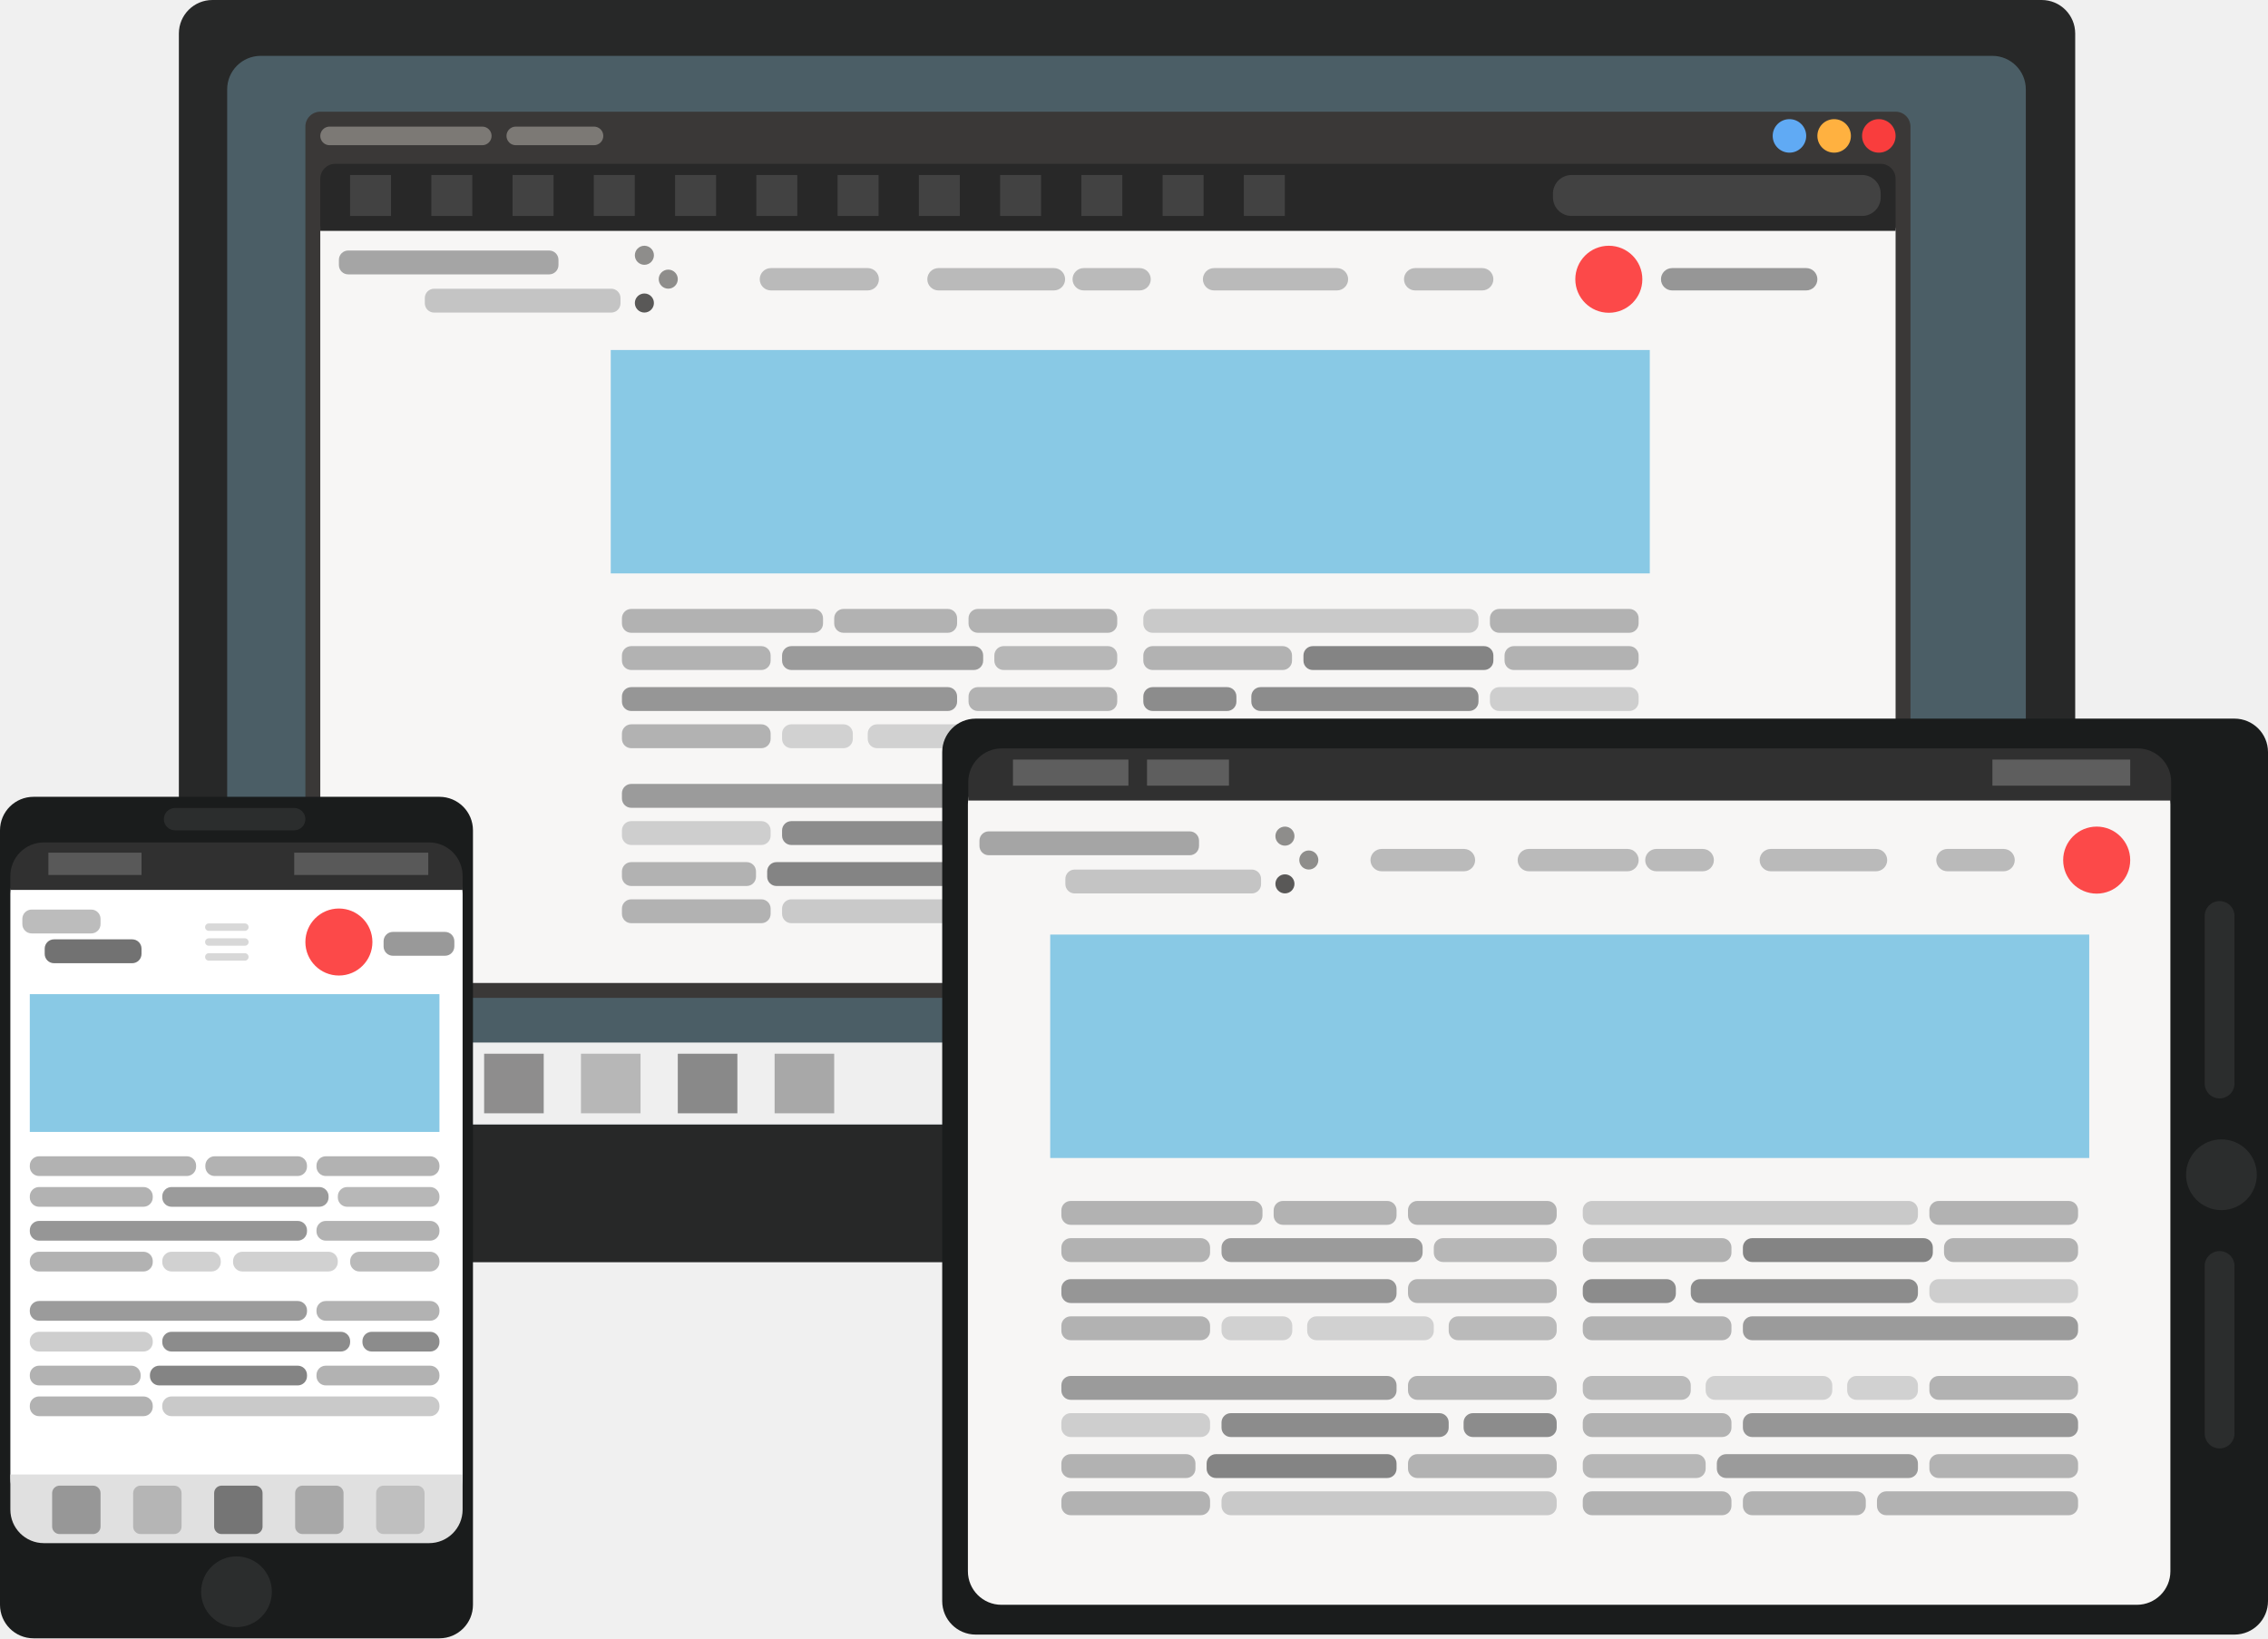
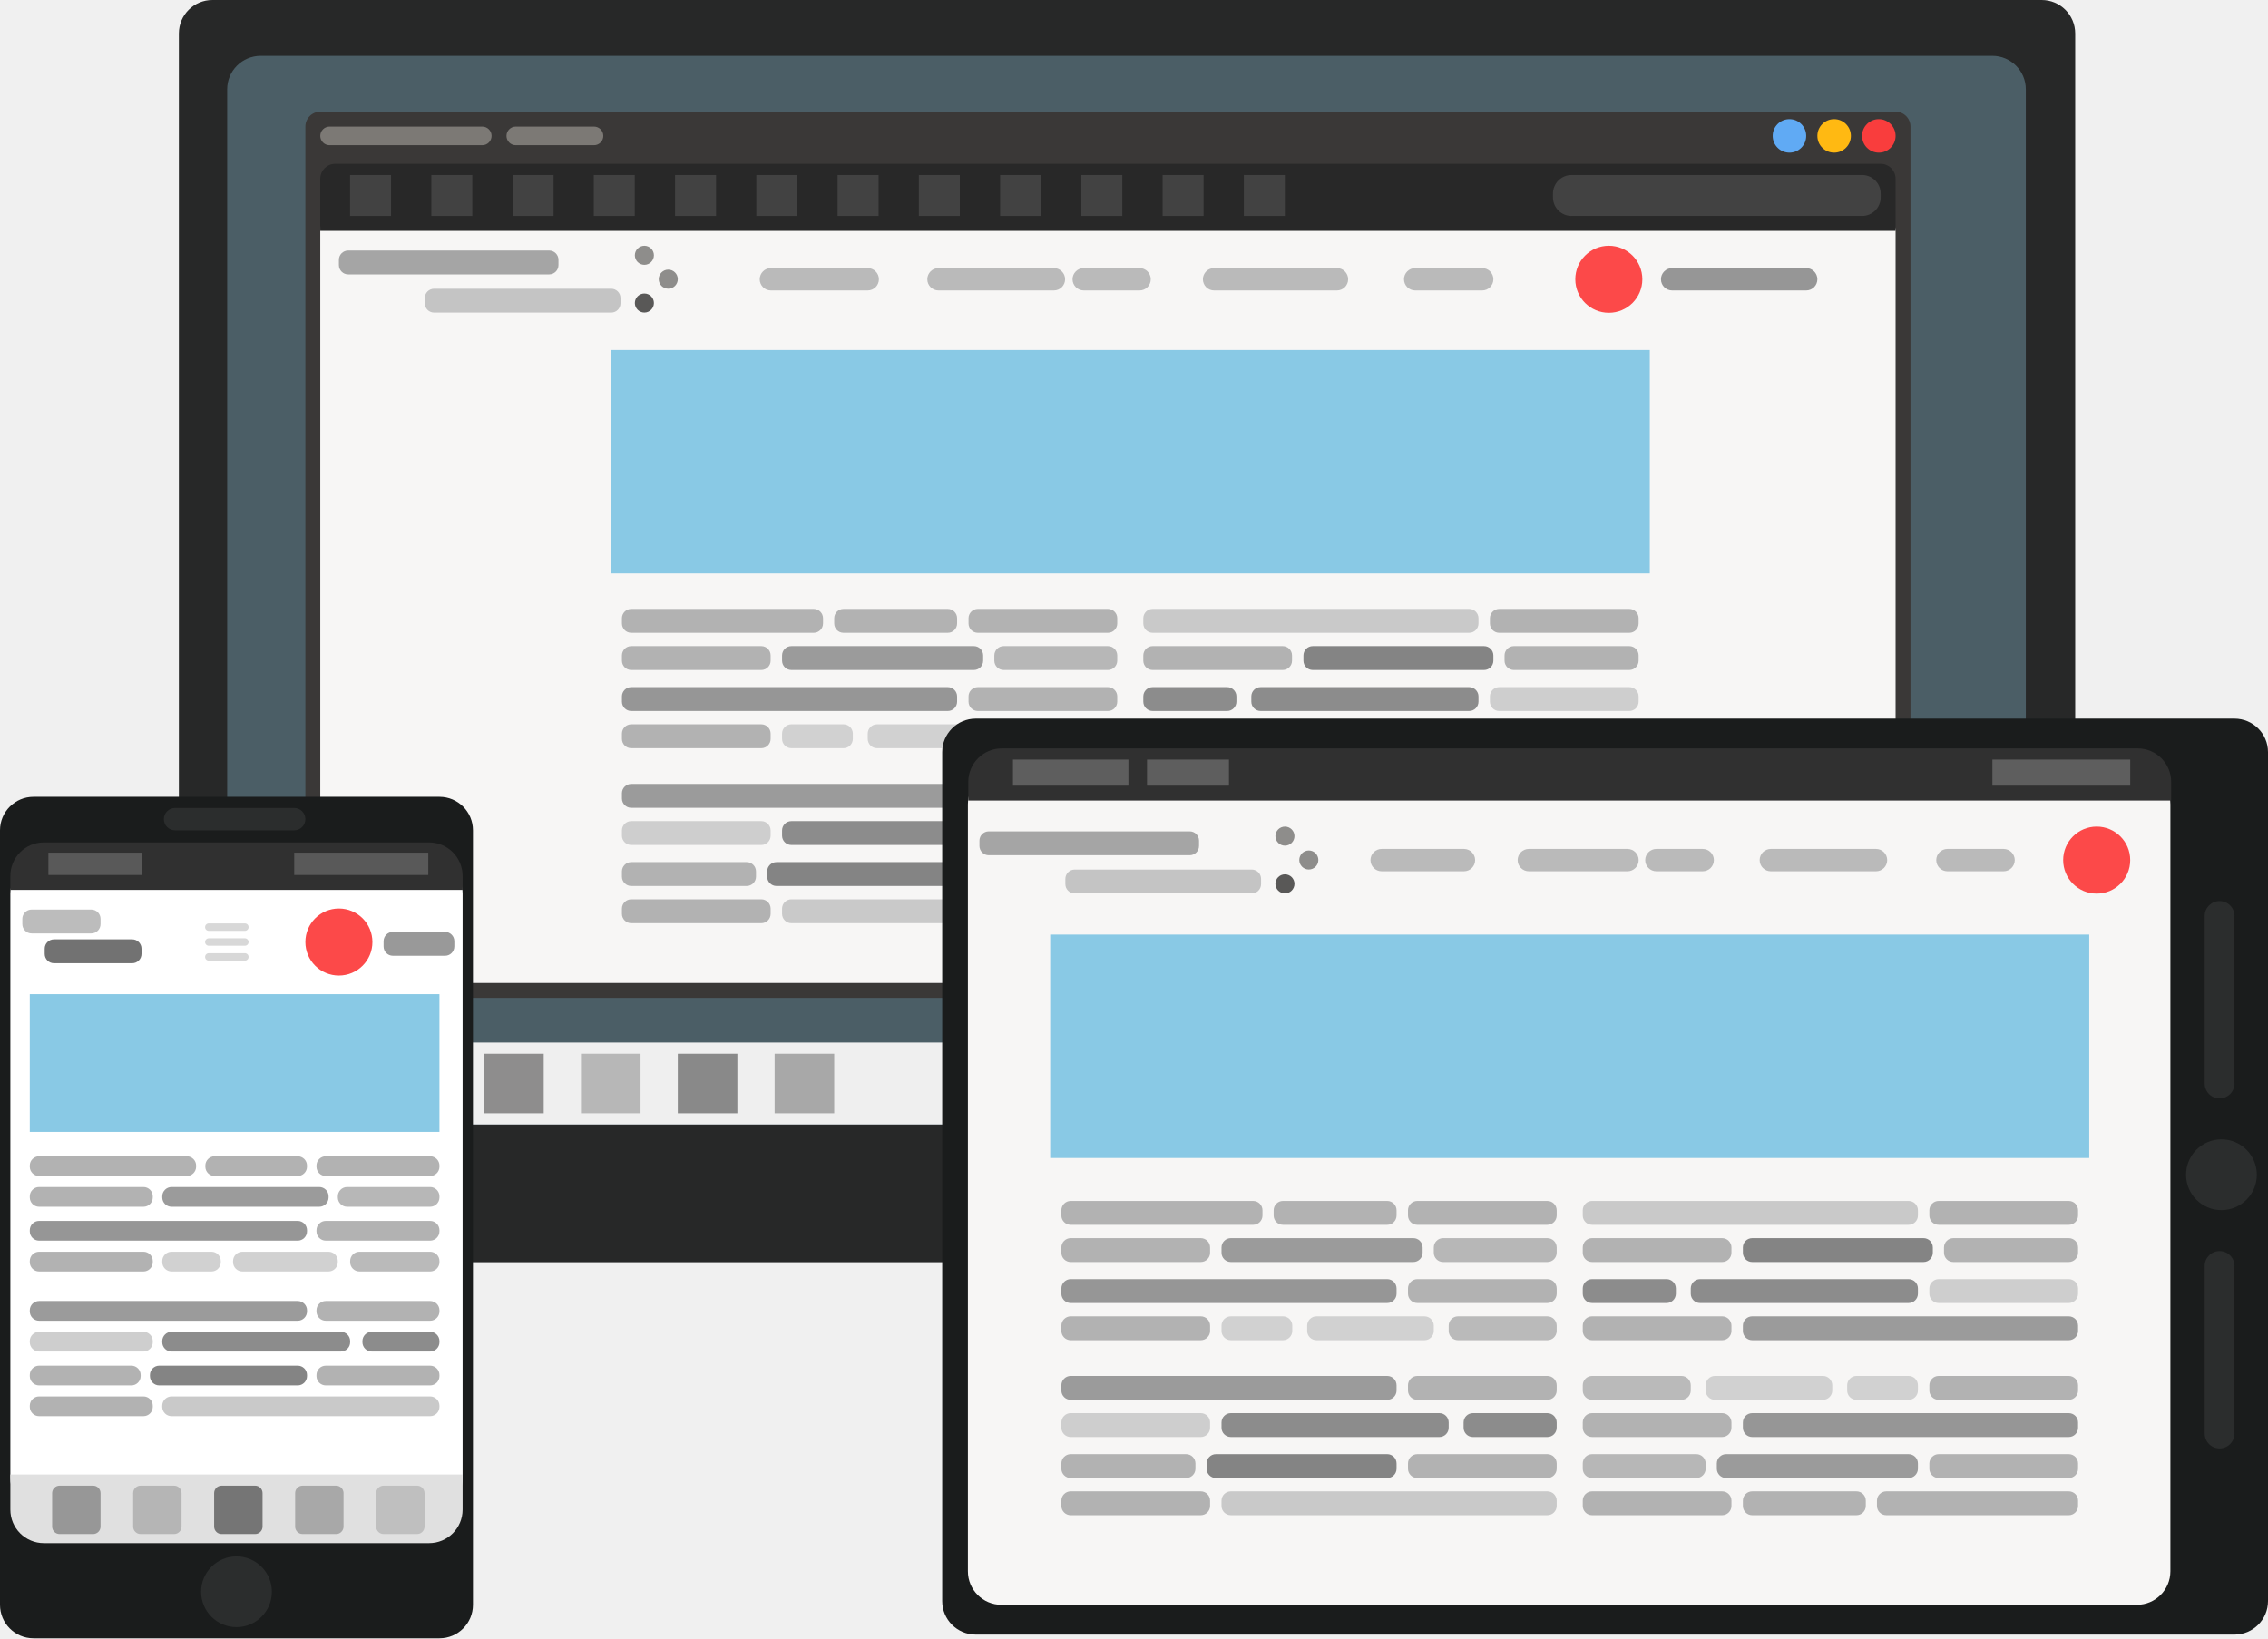
<svg xmlns="http://www.w3.org/2000/svg" viewBox="0 0 609 440">
  <defs>
-     <style>.cls-1{fill:#272828;}.cls-2{fill:#4b5e66;}.cls-3{fill:#efefef;}.cls-4{fill:#8e8d8d;}.cls-5{fill:#b7b7b7;}.cls-6{fill:#898989;}.cls-7{fill:#a8a8a8;}.cls-8{fill:#3a3837;}.cls-9{fill:#f7f6f5;}.cls-10{fill:#282828;}.cls-11{fill:#a5a5a5;}.cls-12{fill:#c4c4c4;}.cls-13{fill:#7c7975;}.cls-14{fill:#b2b2b2;}.cls-15{fill:#9b9b9b;}.cls-16{fill:#969696;}.cls-17{fill:#d1d1d1;}.cls-18{fill:#bababa;}.cls-19{fill:#cecece;}.cls-20{fill:#8c8c8c;}.cls-21{fill:#848484;}.cls-22{fill:#c9c9c9;}.cls-23{fill:#8e8d8b;}.cls-24{fill:#595857;}.cls-25{fill:#f93d3d;}.cls-26{fill:#ffb140;}.cls-27{fill:#60aaf4;}.cls-28{fill:#fc4949;}.cls-29{fill:#89c9e5;}.cls-30{fill:#424242;}.cls-31{fill:#1a1c1c;}.cls-32{fill:#fff;}.cls-33{fill:#303030;}.cls-34{fill:#e0e0e0;}.cls-35{fill:#2b2d2d;}.cls-36{fill:#979797;}.cls-37{fill:#b5b5b5;}.cls-38{fill:#757575;}.cls-39{fill:#bfbfbf;}.cls-40{fill:#bcbcbc;}.cls-41{fill:#999;}.cls-42{fill:#727272;}.cls-43{fill:#d8d8d8;}.cls-44{fill:#595959;}.cls-45{fill:#5e5e5e;}</style>
+     <style>.cls-1{fill:#272828;}.cls-2{fill:#4b5e66;}.cls-3{fill:#efefef;}.cls-4{fill:#8e8d8d;}.cls-5{fill:#b7b7b7;}.cls-6{fill:#898989;}.cls-7{fill:#a8a8a8;}.cls-8{fill:#3a3837;}.cls-9{fill:#f7f6f5;}.cls-10{fill:#282828;}.cls-11{fill:#a5a5a5;}.cls-12{fill:#c4c4c4;}.cls-13{fill:#7c7975;}.cls-14{fill:#b2b2b2;}.cls-15{fill:#9b9b9b;}.cls-16{fill:#969696;}.cls-17{fill:#d1d1d1;}.cls-18{fill:#bababa;}.cls-19{fill:#cecece;}.cls-20{fill:#8c8c8c;}.cls-21{fill:#848484;}.cls-22{fill:#c9c9c9;}.cls-23{fill:#8e8d8b;}.cls-24{fill:#595857;}.cls-25{fill:#f93d3d;}.cls-26{fill:#ffb912;}.cls-27{fill:#60aaf4;}.cls-28{fill:#fc4949;}.cls-29{fill:#89c9e5;}.cls-30{fill:#424242;}.cls-31{fill:#1a1c1c;}.cls-32{fill:#fff;}.cls-33{fill:#303030;}.cls-34{fill:#e0e0e0;}.cls-35{fill:#2b2d2d;}.cls-36{fill:#979797;}.cls-37{fill:#b5b5b5;}.cls-38{fill:#757575;}.cls-39{fill:#bfbfbf;}.cls-40{fill:#bcbcbc;}.cls-41{fill:#999;}.cls-42{fill:#727272;}.cls-43{fill:#d8d8d8;}.cls-44{fill:#595959;}.cls-45{fill:#5e5e5e;}</style>
  </defs>
  <g id="computer">
    <rect class="cls-1" x="48.03" width="509.2" height="339" rx="9" ry="9" />
    <rect class="cls-2" x="61" y="15" width="482.97" height="287" rx="9" ry="9" />
-     <path class="cls-3" d="M61,280H544a0,0,0,0,1,0,0v13a9,9,0,0,1-9,9H70a9,9,0,0,1-9-9V280A0,0,0,0,1,61,280Z" />
+     <path class="cls-3" d="M61,280H544a0,0,0,0,1,0,0v13a9,9,0,0,1-9,9H70a9,9,0,0,1-9-9V280a0,0,0,0,1,0,0Z" />
    <rect class="cls-4" x="130" y="283" width="16" height="16" />
    <rect class="cls-5" x="156" y="283" width="16" height="16" />
    <rect class="cls-6" x="182" y="283" width="16" height="16" />
    <rect class="cls-7" x="208" y="283" width="16" height="16" />
    <g id="items">
      <rect class="cls-8" x="82" y="30" width="431" height="238" rx="4" ry="4" />
      <rect class="cls-9" x="86" y="58" width="423" height="206" rx="4" ry="4" />
      <path class="cls-10" d="M90,44H505a4,4,0,0,1,4,4V62a0,0,0,0,1,0,0H86a0,0,0,0,1,0,0V48A4,4,0,0,1,90,44Z" />
      <rect class="cls-11" x="91" y="67.28" width="58.96" height="6.41" rx="2.5" ry="2.5" />
      <rect class="cls-12" x="114.07" y="77.54" width="52.55" height="6.41" rx="2.5" ry="2.5" />
      <rect class="cls-13" x="86" y="34" width="46" height="5" rx="2.5" ry="2.5" />
      <rect class="cls-13" x="136" y="34" width="26" height="5" rx="2.5" ry="2.5" />
      <rect class="cls-14" x="260.07" y="163.54" width="39.93" height="6.41" rx="2.5" ry="2.5" />
      <rect class="cls-14" x="167" y="163.54" width="54" height="6.41" rx="2.5" ry="2.5" />
      <rect class="cls-14" x="224" y="163.54" width="33" height="6.41" rx="2.5" ry="2.5" />
-       <rect class="cls-14" x="184" y="184.54" width="39.93" height="6.41" rx="2.5" ry="2.5" transform="translate(390.93 364.48) rotate(180)" />
-       <rect class="cls-15" x="227" y="184.54" width="54" height="6.41" rx="2.5" ry="2.5" transform="translate(491 364.48) rotate(180)" />
-       <rect class="cls-5" x="284" y="184.54" width="33" height="6.41" rx="2.5" ry="2.5" transform="translate(584 364.48) rotate(180)" />
+       <rect class="cls-14" x="184" y="194.54" width="39.93" height="6.41" rx="2.5" ry="2.5" transform="translate(390.93 374.48) rotate(180)" />
+       <rect class="cls-15" x="227" y="194.54" width="54" height="6.41" rx="2.5" ry="2.5" transform="translate(491 374.48) rotate(180)" />
+       <rect class="cls-5" x="284" y="194.54" width="33" height="6.41" rx="2.5" ry="2.5" transform="translate(584 374.48) rotate(180)" />
      <rect class="cls-14" x="260.07" y="184.54" width="39.93" height="6.41" rx="2.5" ry="2.5" />
      <rect class="cls-16" x="167" y="184.54" width="90" height="6.41" rx="2.5" ry="2.5" />
-       <rect class="cls-14" x="184" y="205.54" width="39.93" height="6.41" rx="2.5" ry="2.5" transform="translate(390.93 406.48) rotate(180)" />
-       <rect class="cls-17" x="227" y="205.54" width="19" height="6.41" rx="2.5" ry="2.5" transform="translate(456 406.48) rotate(180)" />
-       <rect class="cls-17" x="250" y="205.54" width="34" height="6.41" rx="2.5" ry="2.5" transform="translate(517 406.48) rotate(180)" />
-       <rect class="cls-18" x="288" y="205.54" width="29" height="6.41" rx="2.5" ry="2.5" transform="translate(588 406.48) rotate(180)" />
+       <rect class="cls-14" x="184" y="215.54" width="39.93" height="6.41" rx="2.5" ry="2.5" transform="translate(390.93 416.48) rotate(180)" />
+       <rect class="cls-17" x="227" y="215.54" width="19" height="6.41" rx="2.5" ry="2.5" transform="translate(456 416.48) rotate(180)" />
+       <rect class="cls-17" x="250" y="215.54" width="34" height="6.41" rx="2.5" ry="2.5" transform="translate(517 416.48) rotate(180)" />
+       <rect class="cls-18" x="288" y="215.54" width="29" height="6.41" rx="2.5" ry="2.5" transform="translate(588 416.48) rotate(180)" />
      <rect class="cls-14" x="260.07" y="210.54" width="39.93" height="6.41" rx="2.5" ry="2.5" />
      <rect class="cls-15" x="167" y="210.54" width="90" height="6.41" rx="2.5" ry="2.5" />
-       <rect class="cls-19" x="184" y="231.54" width="39.93" height="6.41" rx="2.5" ry="2.5" transform="translate(390.93 458.48) rotate(180)" />
-       <rect class="cls-20" x="227" y="231.54" width="61" height="6.41" rx="2.5" ry="2.5" transform="translate(498 458.48) rotate(180)" />
-       <rect class="cls-20" x="292" y="231.54" width="25" height="6.41" rx="2.5" ry="2.5" transform="translate(592 458.48) rotate(180)" />
+       <rect class="cls-19" x="184" y="241.54" width="39.93" height="6.41" rx="2.5" ry="2.5" transform="translate(390.93 468.48) rotate(180)" />
+       <rect class="cls-20" x="227" y="241.54" width="61" height="6.41" rx="2.5" ry="2.5" transform="translate(498 468.48) rotate(180)" />
+       <rect class="cls-20" x="292" y="241.54" width="25" height="6.41" rx="2.5" ry="2.5" transform="translate(592 468.48) rotate(180)" />
      <rect class="cls-14" x="260.07" y="231.54" width="39.93" height="6.41" rx="2.5" ry="2.5" />
      <rect class="cls-14" x="167" y="231.54" width="36" height="6.41" rx="2.5" ry="2.5" />
      <rect class="cls-21" x="206" y="231.54" width="51" height="6.41" rx="2.5" ry="2.5" />
-       <rect class="cls-14" x="184" y="252.54" width="39.93" height="6.41" rx="2.5" ry="2.5" transform="translate(390.93 500.48) rotate(180)" />
-       <rect class="cls-22" x="227" y="252.54" width="90" height="6.41" rx="2.5" ry="2.5" transform="translate(527 500.48) rotate(180)" />
-       <rect class="cls-14" x="324" y="252.54" width="39.93" height="6.41" rx="2.5" ry="2.5" transform="translate(670.93 500.48) rotate(-180)" />
-       <rect class="cls-14" x="403" y="252.54" width="54" height="6.41" rx="2.5" ry="2.5" transform="translate(843 500.48) rotate(-180)" />
-       <rect class="cls-14" x="367" y="252.54" width="33" height="6.41" rx="2.5" ry="2.5" transform="translate(750 500.48) rotate(-180)" />
+       <rect class="cls-14" x="184" y="262.54" width="39.93" height="6.41" rx="2.5" ry="2.5" transform="translate(390.93 510.48) rotate(180)" />
+       <rect class="cls-22" x="227" y="262.54" width="90" height="6.41" rx="2.5" ry="2.5" transform="translate(527 510.48) rotate(180)" />
+       <rect class="cls-14" x="324" y="262.54" width="39.93" height="6.41" rx="2.5" ry="2.5" transform="translate(670.93 510.48) rotate(-180)" />
+       <rect class="cls-14" x="403" y="262.54" width="54" height="6.41" rx="2.5" ry="2.5" transform="translate(843 510.48) rotate(-180)" />
+       <rect class="cls-14" x="367" y="262.54" width="33" height="6.41" rx="2.5" ry="2.5" transform="translate(750 510.48) rotate(-180)" />
      <rect class="cls-14" x="400.07" y="231.54" width="39.93" height="6.41" rx="2.5" ry="2.5" />
      <rect class="cls-15" x="343" y="231.54" width="54" height="6.41" rx="2.5" ry="2.5" />
      <rect class="cls-5" x="307" y="231.54" width="33" height="6.41" rx="2.5" ry="2.5" />
-       <rect class="cls-14" x="324" y="231.54" width="39.93" height="6.41" rx="2.5" ry="2.5" transform="translate(670.93 458.48) rotate(-180)" />
-       <rect class="cls-16" x="367" y="231.54" width="90" height="6.41" rx="2.5" ry="2.5" transform="translate(807 458.48) rotate(-180)" />
+       <rect class="cls-14" x="324" y="241.54" width="39.93" height="6.41" rx="2.5" ry="2.5" transform="translate(670.93 468.48) rotate(-180)" />
+       <rect class="cls-16" x="367" y="241.54" width="90" height="6.41" rx="2.5" ry="2.5" transform="translate(807 468.48) rotate(-180)" />
      <rect class="cls-14" x="400.07" y="210.54" width="39.93" height="6.41" rx="2.5" ry="2.5" />
      <rect class="cls-17" x="378" y="210.54" width="19" height="6.41" rx="2.5" ry="2.5" />
      <rect class="cls-17" x="340" y="210.54" width="34" height="6.41" rx="2.5" ry="2.5" />
      <rect class="cls-18" x="307" y="210.54" width="29" height="6.41" rx="2.5" ry="2.5" />
-       <rect class="cls-14" x="324" y="205.54" width="39.93" height="6.41" rx="2.5" ry="2.5" transform="translate(670.93 406.48) rotate(-180)" />
-       <rect class="cls-15" x="367" y="205.54" width="90" height="6.41" rx="2.5" ry="2.5" transform="translate(807 406.48) rotate(-180)" />
+       <rect class="cls-14" x="324" y="215.54" width="39.93" height="6.41" rx="2.5" ry="2.5" transform="translate(670.93 416.48) rotate(-180)" />
+       <rect class="cls-15" x="367" y="215.54" width="90" height="6.41" rx="2.5" ry="2.5" transform="translate(807 416.48) rotate(-180)" />
      <rect class="cls-19" x="400.07" y="184.54" width="39.93" height="6.41" rx="2.5" ry="2.5" />
      <rect class="cls-20" x="336" y="184.54" width="61" height="6.41" rx="2.5" ry="2.5" />
      <rect class="cls-20" x="307" y="184.54" width="25" height="6.41" rx="2.5" ry="2.5" />
-       <rect class="cls-14" x="324" y="184.54" width="39.93" height="6.41" rx="2.5" ry="2.5" transform="translate(670.93 364.48) rotate(-180)" />
-       <rect class="cls-14" x="421" y="184.54" width="36" height="6.41" rx="2.5" ry="2.5" transform="translate(861 364.48) rotate(-180)" />
-       <rect class="cls-21" x="367" y="184.54" width="51" height="6.41" rx="2.5" ry="2.5" transform="translate(768 364.48) rotate(-180)" />
+       <rect class="cls-14" x="324" y="194.54" width="39.93" height="6.41" rx="2.5" ry="2.5" transform="translate(670.93 374.48) rotate(-180)" />
+       <rect class="cls-14" x="421" y="194.54" width="36" height="6.41" rx="2.5" ry="2.5" transform="translate(861 374.48) rotate(-180)" />
+       <rect class="cls-21" x="367" y="194.54" width="51" height="6.41" rx="2.5" ry="2.5" transform="translate(768 374.48) rotate(-180)" />
      <rect class="cls-14" x="400.07" y="163.54" width="39.93" height="6.41" rx="2.5" ry="2.5" />
      <rect class="cls-22" x="307" y="163.54" width="90" height="6.41" rx="2.5" ry="2.5" />
      <circle class="cls-23" cx="173.03" cy="68.56" r="2.56" />
      <circle class="cls-24" cx="173.03" cy="81.38" r="2.56" />
      <circle class="cls-23" cx="179.44" cy="74.97" r="2.56" />
      <circle class="cls-25" cx="504.5" cy="36.5" r="4.5" />
      <circle class="cls-26" cx="492.5" cy="36.5" r="4.5" />
      <circle class="cls-27" cx="480.5" cy="36.5" r="4.5" />
      <circle class="cls-28" cx="432" cy="75" r="9" />
      <rect class="cls-16" x="446" y="72" width="42" height="6" rx="3" ry="3" />
      <rect class="cls-18" x="204" y="72" width="32" height="6" rx="3" ry="3" />
      <rect class="cls-18" x="323" y="72" width="39" height="6" rx="3" ry="3" />
      <rect class="cls-18" x="377" y="72" width="24" height="6" rx="3" ry="3" />
      <rect class="cls-18" x="288" y="72" width="21" height="6" rx="3" ry="3" />
      <rect class="cls-18" x="249" y="72" width="37" height="6" rx="3" ry="3" />
      <rect class="cls-29" x="164" y="94" width="279" height="60" />
      <rect class="cls-30" x="94" y="47" width="11" height="11" />
      <rect class="cls-30" x="115.82" y="47" width="11" height="11" />
      <rect class="cls-30" x="137.64" y="47" width="11" height="11" />
      <rect class="cls-30" x="159.45" y="47" width="11" height="11" />
      <rect class="cls-30" x="181.27" y="47" width="11" height="11" />
      <rect class="cls-30" x="203.09" y="47" width="11" height="11" />
      <rect class="cls-30" x="224.91" y="47" width="11" height="11" />
      <rect class="cls-30" x="246.73" y="47" width="11" height="11" />
      <rect class="cls-30" x="268.55" y="47" width="11" height="11" />
      <rect class="cls-30" x="290.36" y="47" width="11" height="11" />
      <rect class="cls-30" x="312.18" y="47" width="11" height="11" />
      <rect class="cls-30" x="334" y="47" width="11" height="11" />
      <rect class="cls-30" x="417" y="47" width="88" height="11" rx="5" ry="5" />
    </g>
  </g>
  <g id="mobile">
    <rect class="cls-31" y="214" width="127" height="226" rx="9" ry="9" />
    <rect class="cls-32" x="2.78" y="231" width="121.44" height="175" rx="9" ry="9" />
    <path class="cls-33" d="M11.78,226.25H115.22a9,9,0,0,1,9,9V239a0,0,0,0,1,0,0H2.78a0,0,0,0,1,0,0v-3.75A9,9,0,0,1,11.78,226.25Z" />
    <path class="cls-34" d="M2.78,396H124.22a0,0,0,0,1,0,0v9.44a9,9,0,0,1-9,9H11.78a9,9,0,0,1-9-9V396a0,0,0,0,1,0,0Z" />
    <circle class="cls-35" cx="63.5" cy="427.5" r="9.5" />
    <rect class="cls-35" x="44" y="217" width="38" height="6" rx="3" ry="3" />
    <rect class="cls-36" x="14" y="399" width="13" height="13" rx="2" ry="2" />
    <rect class="cls-37" x="35.75" y="399" width="13" height="13" rx="2" ry="2" />
    <rect class="cls-38" x="57.5" y="399" width="13" height="13" rx="2" ry="2" />
    <rect class="cls-7" x="79.25" y="399" width="13" height="13" rx="2" ry="2" />
    <rect class="cls-39" x="101" y="399" width="13" height="13" rx="2" ry="2" />
    <g id="items-2" data-name="items">
      <rect class="cls-40" x="6" y="244.28" width="21" height="6.41" rx="2.5" ry="2.5" />
      <rect class="cls-41" x="103" y="250.28" width="19" height="6.41" rx="2.5" ry="2.5" />
      <rect class="cls-42" x="12" y="252.28" width="26" height="6.41" rx="2.5" ry="2.5" />
      <rect class="cls-43" x="55.07" y="256" width="11.68" height="2" rx="1" ry="1" />
      <rect class="cls-43" x="55.07" y="252" width="11.68" height="2" rx="1" ry="1" />
      <rect class="cls-43" x="55.07" y="248" width="11.68" height="2" rx="1" ry="1" />
      <rect class="cls-44" x="13" y="229" width="25" height="6" />
      <rect class="cls-44" x="79" y="229" width="36" height="6" />
      <circle class="cls-28" cx="91" cy="253" r="9" />
      <rect class="cls-29" x="8" y="267" width="110" height="37" />
      <rect class="cls-14" x="84.98" y="310.54" width="33.02" height="5.3" rx="2.5" ry="2.5" />
      <rect class="cls-14" x="8" y="310.54" width="44.66" height="5.3" rx="2.5" ry="2.5" />
      <rect class="cls-14" x="55.14" y="310.54" width="27.29" height="5.3" rx="2.5" ry="2.5" />
-       <rect class="cls-14" x="25" y="329.81" width="33.02" height="5.3" rx="2.5" ry="2.5" transform="translate(66.02 653.91) rotate(180)" />
-       <rect class="cls-15" x="60.56" y="329.81" width="44.66" height="5.3" rx="2.5" ry="2.5" transform="translate(148.79 653.91) rotate(180)" />
-       <rect class="cls-5" x="107.71" y="329.81" width="27.29" height="5.3" rx="2.5" ry="2.5" transform="translate(225.71 653.91) rotate(180)" />
+       <rect class="cls-14" x="25" y="339.81" width="33.02" height="5.3" rx="2.5" ry="2.5" transform="translate(66.02 663.91) rotate(180)" />
+       <rect class="cls-15" x="60.56" y="339.81" width="44.66" height="5.3" rx="2.5" ry="2.5" transform="translate(148.79 663.91) rotate(180)" />
+       <rect class="cls-5" x="107.71" y="339.81" width="27.29" height="5.3" rx="2.5" ry="2.5" transform="translate(225.71 663.91) rotate(180)" />
      <rect class="cls-14" x="84.98" y="327.9" width="33.02" height="5.3" rx="2.5" ry="2.5" />
      <rect class="cls-16" x="8" y="327.9" width="74.44" height="5.3" rx="2.5" ry="2.5" />
-       <rect class="cls-14" x="25" y="347.17" width="33.02" height="5.3" rx="2.5" ry="2.5" transform="translate(66.02 688.65) rotate(180)" />
-       <rect class="cls-17" x="60.56" y="347.17" width="15.71" height="5.3" rx="2.5" ry="2.5" transform="translate(119.84 688.65) rotate(180)" />
-       <rect class="cls-17" x="79.59" y="347.17" width="28.12" height="5.3" rx="2.5" ry="2.5" transform="translate(170.29 688.65) rotate(180)" />
-       <rect class="cls-18" x="111.02" y="347.17" width="23.98" height="5.3" rx="2.5" ry="2.5" transform="translate(229.02 688.65) rotate(180)" />
+       <rect class="cls-14" x="25" y="357.17" width="33.02" height="5.3" rx="2.5" ry="2.5" transform="translate(66.02 698.65) rotate(180)" />
+       <rect class="cls-17" x="60.56" y="357.17" width="15.71" height="5.3" rx="2.5" ry="2.5" transform="translate(119.84 698.65) rotate(180)" />
+       <rect class="cls-17" x="79.59" y="357.17" width="28.12" height="5.3" rx="2.5" ry="2.5" transform="translate(170.29 698.65) rotate(180)" />
+       <rect class="cls-18" x="111.02" y="357.17" width="23.98" height="5.3" rx="2.5" ry="2.5" transform="translate(229.02 698.65) rotate(180)" />
      <rect class="cls-14" x="84.98" y="349.41" width="33.02" height="5.3" rx="2.5" ry="2.5" />
      <rect class="cls-15" x="8" y="349.41" width="74.44" height="5.3" rx="2.5" ry="2.5" />
-       <rect class="cls-19" x="25" y="368.68" width="33.02" height="5.3" rx="2.5" ry="2.5" transform="translate(66.02 731.66) rotate(180)" />
-       <rect class="cls-20" x="60.56" y="368.68" width="50.45" height="5.3" rx="2.5" ry="2.5" transform="translate(154.58 731.66) rotate(180)" />
-       <rect class="cls-20" x="114.32" y="368.68" width="20.68" height="5.3" rx="2.5" ry="2.5" transform="translate(232.32 731.66) rotate(180)" />
+       <rect class="cls-19" x="25" y="378.68" width="33.02" height="5.3" rx="2.5" ry="2.5" transform="translate(66.02 741.66) rotate(180)" />
+       <rect class="cls-20" x="60.56" y="378.68" width="50.45" height="5.3" rx="2.5" ry="2.5" transform="translate(154.58 741.66) rotate(180)" />
+       <rect class="cls-20" x="114.32" y="378.68" width="20.68" height="5.3" rx="2.5" ry="2.5" transform="translate(232.32 741.66) rotate(180)" />
      <rect class="cls-14" x="84.98" y="366.78" width="33.02" height="5.3" rx="2.5" ry="2.5" />
      <rect class="cls-14" x="8" y="366.78" width="29.77" height="5.3" rx="2.5" ry="2.5" />
      <rect class="cls-21" x="40.26" y="366.78" width="42.18" height="5.3" rx="2.5" ry="2.5" />
-       <rect class="cls-14" x="25" y="386.05" width="33.02" height="5.3" rx="2.5" ry="2.5" transform="translate(66.02 766.39) rotate(180)" />
-       <rect class="cls-22" x="60.56" y="386.05" width="74.44" height="5.3" rx="2.5" ry="2.5" transform="translate(178.56 766.39) rotate(180)" />
+       <rect class="cls-14" x="25" y="396.05" width="33.02" height="5.3" rx="2.5" ry="2.5" transform="translate(66.02 776.39) rotate(180)" />
+       <rect class="cls-22" x="60.56" y="396.05" width="74.44" height="5.3" rx="2.5" ry="2.5" transform="translate(178.56 776.39) rotate(180)" />
    </g>
  </g>
  <g id="tablet">
    <rect class="cls-31" x="253" y="193" width="356" height="246" rx="9" ry="9" />
    <rect class="cls-9" x="259.9" y="207" width="322.89" height="224" rx="9" ry="9" />
    <path class="cls-33" d="M269,201H574a9,9,0,0,1,9,9v5a0,0,0,0,1,0,0H260a0,0,0,0,1,0,0v-5A9,9,0,0,1,269,201Z" />
    <circle class="cls-35" cx="596.5" cy="315.5" r="9.5" />
    <rect class="cls-35" x="592" y="242" width="8" height="53" rx="4" ry="4" />
    <rect class="cls-45" x="272" y="204" width="31" height="7" />
    <rect class="cls-45" x="308" y="204" width="22" height="7" />
    <rect class="cls-45" x="535" y="204" width="37" height="7" />
    <rect class="cls-35" x="592" y="336" width="8" height="53" rx="4" ry="4" />
    <g id="items-3" data-name="items">
      <circle class="cls-23" cx="345.03" cy="224.56" r="2.56" />
      <circle class="cls-24" cx="345.03" cy="237.38" r="2.56" />
      <circle class="cls-23" cx="351.44" cy="230.97" r="2.56" />
      <rect class="cls-11" x="263" y="223.28" width="58.96" height="6.41" rx="2.5" ry="2.5" />
      <rect class="cls-12" x="286.07" y="233.54" width="52.55" height="6.41" rx="2.5" ry="2.5" />
      <rect class="cls-18" x="368" y="228" width="28.1" height="6" rx="3" ry="3" />
      <rect class="cls-18" x="472.5" y="228" width="34.25" height="6" rx="3" ry="3" />
      <rect class="cls-18" x="519.92" y="228" width="21.08" height="6" rx="3" ry="3" />
      <rect class="cls-18" x="441.77" y="228" width="18.44" height="6" rx="3" ry="3" />
      <rect class="cls-18" x="407.52" y="228" width="32.49" height="6" rx="3" ry="3" />
      <circle class="cls-28" cx="563" cy="231" r="9" />
      <rect class="cls-29" x="282" y="251" width="279" height="60" />
      <rect class="cls-14" x="378.07" y="322.54" width="39.93" height="6.41" rx="2.5" ry="2.5" />
      <rect class="cls-14" x="285" y="322.54" width="54" height="6.41" rx="2.5" ry="2.5" />
      <rect class="cls-14" x="342" y="322.54" width="33" height="6.41" rx="2.5" ry="2.5" />
-       <rect class="cls-14" x="302" y="343.54" width="39.93" height="6.41" rx="2.5" ry="2.5" transform="translate(626.93 682.48) rotate(180)" />
-       <rect class="cls-15" x="345" y="343.54" width="54" height="6.41" rx="2.5" ry="2.5" transform="translate(727 682.48) rotate(180)" />
-       <rect class="cls-5" x="402" y="343.54" width="33" height="6.41" rx="2.5" ry="2.5" transform="translate(820 682.48) rotate(180)" />
+       <rect class="cls-14" x="302" y="353.54" width="39.93" height="6.41" rx="2.5" ry="2.5" transform="translate(626.93 692.48) rotate(180)" />
+       <rect class="cls-15" x="345" y="353.54" width="54" height="6.41" rx="2.5" ry="2.5" transform="translate(727 692.48) rotate(180)" />
+       <rect class="cls-5" x="402" y="353.54" width="33" height="6.41" rx="2.5" ry="2.5" transform="translate(820 692.48) rotate(180)" />
      <rect class="cls-14" x="378.07" y="343.54" width="39.93" height="6.41" rx="2.5" ry="2.5" />
      <rect class="cls-16" x="285" y="343.54" width="90" height="6.41" rx="2.5" ry="2.5" />
-       <rect class="cls-14" x="302" y="364.54" width="39.93" height="6.41" rx="2.5" ry="2.5" transform="translate(626.93 724.48) rotate(180)" />
-       <rect class="cls-17" x="345" y="364.54" width="19" height="6.41" rx="2.5" ry="2.5" transform="translate(692 724.48) rotate(180)" />
-       <rect class="cls-17" x="368" y="364.54" width="34" height="6.41" rx="2.5" ry="2.5" transform="translate(753 724.48) rotate(180)" />
-       <rect class="cls-18" x="406" y="364.54" width="29" height="6.41" rx="2.5" ry="2.5" transform="translate(824 724.48) rotate(180)" />
+       <rect class="cls-14" x="302" y="374.54" width="39.93" height="6.41" rx="2.5" ry="2.5" transform="translate(626.93 734.48) rotate(180)" />
+       <rect class="cls-17" x="345" y="374.54" width="19" height="6.41" rx="2.5" ry="2.5" transform="translate(692 734.48) rotate(180)" />
+       <rect class="cls-17" x="368" y="374.54" width="34" height="6.41" rx="2.5" ry="2.5" transform="translate(753 734.48) rotate(180)" />
+       <rect class="cls-18" x="406" y="374.54" width="29" height="6.41" rx="2.5" ry="2.5" transform="translate(824 734.48) rotate(180)" />
      <rect class="cls-14" x="378.07" y="369.54" width="39.93" height="6.41" rx="2.5" ry="2.5" />
      <rect class="cls-15" x="285" y="369.54" width="90" height="6.41" rx="2.5" ry="2.5" />
-       <rect class="cls-19" x="302" y="390.54" width="39.93" height="6.41" rx="2.5" ry="2.5" transform="translate(626.93 776.48) rotate(180)" />
-       <rect class="cls-20" x="345" y="390.54" width="61" height="6.41" rx="2.5" ry="2.5" transform="translate(734 776.48) rotate(180)" />
-       <rect class="cls-20" x="410" y="390.54" width="25" height="6.41" rx="2.5" ry="2.5" transform="translate(828 776.48) rotate(180)" />
+       <rect class="cls-19" x="302" y="400.54" width="39.93" height="6.41" rx="2.5" ry="2.5" transform="translate(626.93 786.48) rotate(180)" />
+       <rect class="cls-20" x="345" y="400.54" width="61" height="6.41" rx="2.5" ry="2.5" transform="translate(734 786.48) rotate(180)" />
+       <rect class="cls-20" x="410" y="400.54" width="25" height="6.41" rx="2.5" ry="2.5" transform="translate(828 786.48) rotate(180)" />
      <rect class="cls-14" x="378.07" y="390.54" width="39.93" height="6.41" rx="2.5" ry="2.5" />
      <rect class="cls-14" x="285" y="390.54" width="36" height="6.41" rx="2.5" ry="2.5" />
      <rect class="cls-21" x="324" y="390.54" width="51" height="6.41" rx="2.5" ry="2.5" />
-       <rect class="cls-14" x="302" y="411.54" width="39.93" height="6.41" rx="2.5" ry="2.5" transform="translate(626.93 818.48) rotate(180)" />
-       <rect class="cls-22" x="345" y="411.54" width="90" height="6.41" rx="2.5" ry="2.5" transform="translate(763 818.48) rotate(180)" />
-       <rect class="cls-14" x="442" y="411.54" width="39.93" height="6.41" rx="2.5" ry="2.5" transform="translate(906.93 818.48) rotate(-180)" />
-       <rect class="cls-14" x="521" y="411.54" width="54" height="6.41" rx="2.5" ry="2.5" transform="translate(1079 818.48) rotate(-180)" />
-       <rect class="cls-14" x="485" y="411.54" width="33" height="6.41" rx="2.5" ry="2.5" transform="translate(986 818.48) rotate(-180)" />
+       <rect class="cls-14" x="302" y="421.54" width="39.93" height="6.41" rx="2.5" ry="2.5" transform="translate(626.93 828.48) rotate(180)" />
+       <rect class="cls-22" x="345" y="421.54" width="90" height="6.41" rx="2.5" ry="2.5" transform="translate(763 828.48) rotate(180)" />
+       <rect class="cls-14" x="442" y="421.54" width="39.93" height="6.41" rx="2.5" ry="2.5" transform="translate(906.93 828.48) rotate(-180)" />
+       <rect class="cls-14" x="521" y="421.54" width="54" height="6.41" rx="2.5" ry="2.5" transform="translate(1079 828.48) rotate(-180)" />
+       <rect class="cls-14" x="485" y="421.54" width="33" height="6.41" rx="2.5" ry="2.5" transform="translate(986 828.48) rotate(-180)" />
      <rect class="cls-14" x="518.07" y="390.54" width="39.93" height="6.41" rx="2.5" ry="2.5" />
      <rect class="cls-15" x="461" y="390.54" width="54" height="6.41" rx="2.5" ry="2.5" />
      <rect class="cls-5" x="425" y="390.54" width="33" height="6.41" rx="2.5" ry="2.5" />
-       <rect class="cls-14" x="442" y="390.54" width="39.93" height="6.41" rx="2.5" ry="2.5" transform="translate(906.93 776.48) rotate(-180)" />
-       <rect class="cls-16" x="485" y="390.54" width="90" height="6.41" rx="2.5" ry="2.5" transform="translate(1043 776.48) rotate(-180)" />
+       <rect class="cls-14" x="442" y="400.54" width="39.93" height="6.41" rx="2.5" ry="2.5" transform="translate(906.93 786.48) rotate(-180)" />
+       <rect class="cls-16" x="485" y="400.54" width="90" height="6.41" rx="2.5" ry="2.5" transform="translate(1043 786.48) rotate(-180)" />
      <rect class="cls-14" x="518.07" y="369.54" width="39.93" height="6.41" rx="2.5" ry="2.5" />
      <rect class="cls-17" x="496" y="369.54" width="19" height="6.41" rx="2.5" ry="2.5" />
      <rect class="cls-17" x="458" y="369.54" width="34" height="6.41" rx="2.5" ry="2.5" />
      <rect class="cls-18" x="425" y="369.54" width="29" height="6.41" rx="2.5" ry="2.5" />
-       <rect class="cls-14" x="442" y="364.54" width="39.93" height="6.41" rx="2.5" ry="2.5" transform="translate(906.93 724.48) rotate(-180)" />
-       <rect class="cls-15" x="485" y="364.54" width="90" height="6.41" rx="2.5" ry="2.5" transform="translate(1043 724.48) rotate(-180)" />
+       <rect class="cls-14" x="442" y="374.54" width="39.93" height="6.41" rx="2.5" ry="2.5" transform="translate(906.93 734.48) rotate(-180)" />
+       <rect class="cls-15" x="485" y="374.54" width="90" height="6.41" rx="2.5" ry="2.5" transform="translate(1043 734.48) rotate(-180)" />
      <rect class="cls-19" x="518.07" y="343.54" width="39.93" height="6.41" rx="2.5" ry="2.5" />
      <rect class="cls-20" x="454" y="343.54" width="61" height="6.41" rx="2.5" ry="2.5" />
      <rect class="cls-20" x="425" y="343.54" width="25" height="6.41" rx="2.5" ry="2.5" />
-       <rect class="cls-14" x="442" y="343.54" width="39.93" height="6.41" rx="2.5" ry="2.5" transform="translate(906.93 682.48) rotate(-180)" />
-       <rect class="cls-14" x="539" y="343.54" width="36" height="6.41" rx="2.5" ry="2.5" transform="translate(1097 682.48) rotate(-180)" />
-       <rect class="cls-21" x="485" y="343.54" width="51" height="6.41" rx="2.5" ry="2.5" transform="translate(1004 682.48) rotate(-180)" />
+       <rect class="cls-14" x="442" y="353.54" width="39.93" height="6.41" rx="2.5" ry="2.5" transform="translate(906.93 692.48) rotate(-180)" />
+       <rect class="cls-14" x="539" y="353.54" width="36" height="6.41" rx="2.5" ry="2.5" transform="translate(1097 692.48) rotate(-180)" />
+       <rect class="cls-21" x="485" y="353.54" width="51" height="6.41" rx="2.5" ry="2.5" transform="translate(1004 692.48) rotate(-180)" />
      <rect class="cls-14" x="518.07" y="322.54" width="39.93" height="6.41" rx="2.5" ry="2.5" />
      <rect class="cls-22" x="425" y="322.54" width="90" height="6.41" rx="2.5" ry="2.5" />
    </g>
  </g>
</svg>
